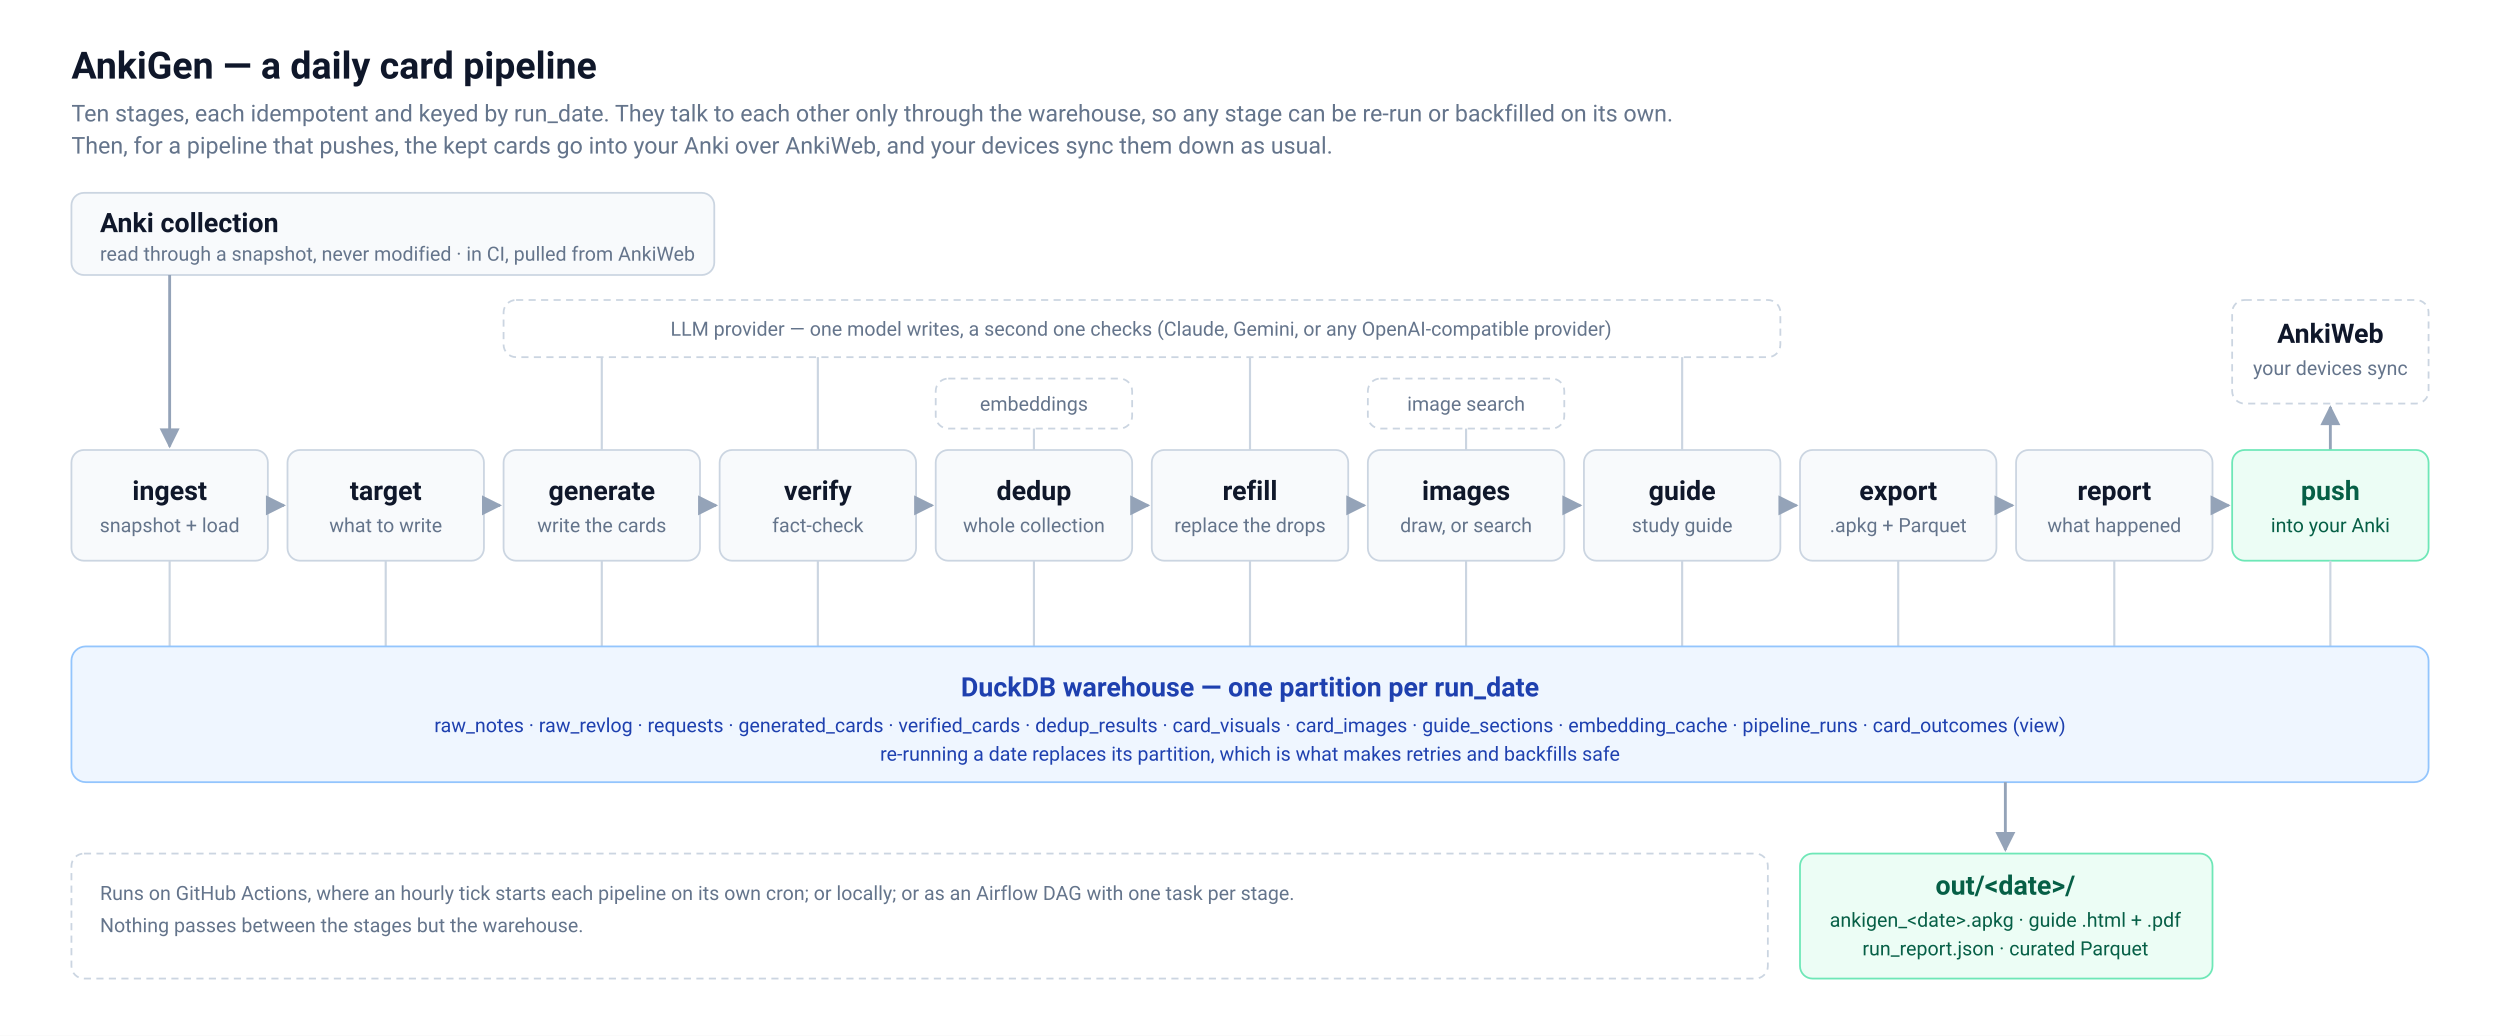
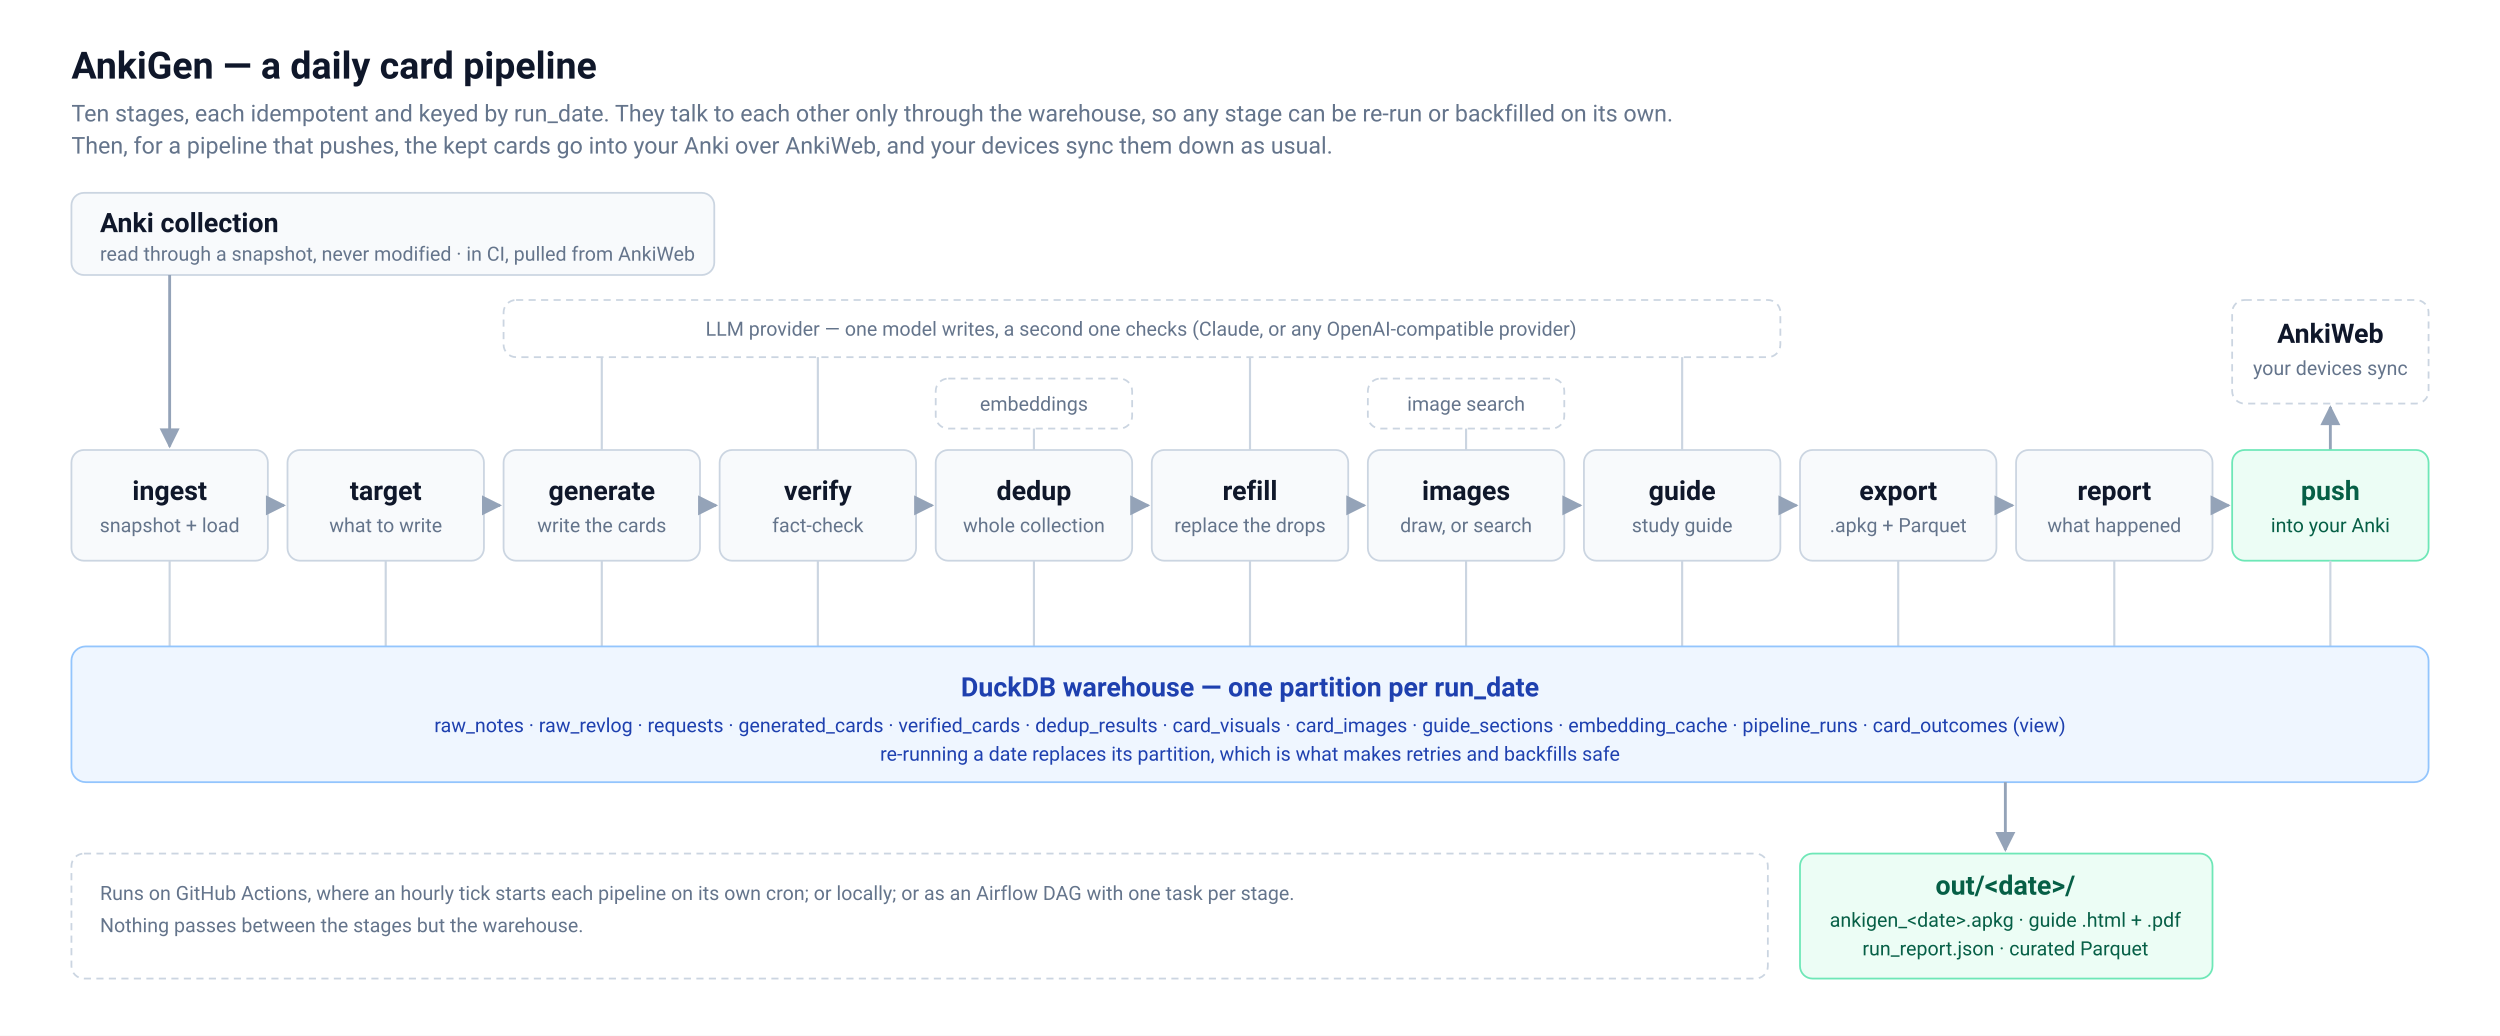
<svg xmlns="http://www.w3.org/2000/svg" viewBox="0 0 1400 580" width="1400" height="580" font-family="-apple-system, BlinkMacSystemFont, 'Segoe UI', Roboto, Helvetica, Arial, sans-serif">
  <style>
    .bg    { fill: #ffffff; }
    .card  { fill: #f8fafc; stroke: #cbd5e1; }
    .name  { fill: #0f172a; font-size: 15px; font-weight: 600; }
    .sub   { fill: #64748b; font-size: 11px; }
    .title { fill: #0f172a; font-size: 21px; font-weight: 600; }
    .lede  { fill: #64748b; font-size: 13px; }
    .wh    { fill: #eff6ff; stroke: #93c5fd; }
    .whtxt { fill: #1e40af; }
    .out   { fill: #ecfdf5; stroke: #6ee7b7; }
    .outtxt{ fill: #065f46; }
    .ext   { fill: none; stroke: #cbd5e1; stroke-dasharray: 4 3; }
    .exttxt{ fill: #64748b; font-size: 11px; }
    .flow  { stroke: #94a3b8; fill: none; stroke-width: 1.6; }
    .tick  { stroke: #cbd5e1; stroke-width: 1.2; }
    @media (prefers-color-scheme: dark) {
      .bg    { fill: #0d1117; }
      .card  { fill: #161b22; stroke: #30363d; }
      .name  { fill: #e6edf3; }
      .sub   { fill: #8b949e; }
      .title { fill: #e6edf3; }
      .lede  { fill: #8b949e; }
      .wh    { fill: #0b2545; stroke: #1f6feb; }
      .whtxt { fill: #79c0ff; }
      .out   { fill: #0d2b22; stroke: #238636; }
      .outtxt{ fill: #7ee2b8; }
      .ext   { stroke: #30363d; }
      .exttxt{ fill: #8b949e; }
      .flow  { stroke: #6e7681; }
      .tick  { stroke: #30363d; }
    }
  </style>
  <defs>
    <marker id="a" viewBox="0 0 10 10" refX="9" refY="5" markerWidth="7" markerHeight="7" orient="auto">
      <path d="M0,0 L10,5 L0,10 z" fill="#94a3b8" />
    </marker>
  </defs>
  <rect class="bg" width="1400" height="580" />
  <text class="title" x="40" y="44">AnkiGen — a daily card pipeline</text>
  <text class="lede" x="40" y="68">Ten stages, each idempotent and keyed by run_date. They talk to each other only through the warehouse, so any stage can be re-run or backfilled on its own.</text>
  <text class="lede" x="40" y="86">Then, for a pipeline that pushes, the kept cards go into your Anki over AnkiWeb, and your devices sync them down as usual.</text>
  <rect class="card" x="40" y="108" width="360" height="46" rx="7" />
  <text class="name" x="56" y="130">Anki collection</text>
  <text class="sub" x="56" y="146">read through a snapshot, never modified · in CI, pulled from AnkiWeb</text>
  <path class="flow" d="M95 154 L95 250" marker-end="url(#a)" />
  <rect class="ext" x="282" y="168" width="715" height="32" rx="7" />
-   <text class="exttxt" x="639" y="188" text-anchor="middle">LLM provider — one model writes, a second one checks (Claude, Gemini, or any OpenAI-compatible provider)</text>
+   <text class="exttxt" x="639" y="188" text-anchor="middle">LLM provider — one model writes, a second one checks (Claude, or any OpenAI-compatible provider)</text>
  <path class="tick" d="M337 200 L337 252 M458 200 L458 252 M700 200 L700 252 M942 200 L942 252" />
  <rect class="ext" x="524" y="212" width="110" height="28" rx="7" />
  <text class="exttxt" x="579" y="230" text-anchor="middle">embeddings</text>
  <path class="tick" d="M579 240 L579 252" />
  <rect class="ext" x="766" y="212" width="110" height="28" rx="7" />
  <text class="exttxt" x="821" y="230" text-anchor="middle">image search</text>
  <path class="tick" d="M821 240 L821 252" />
  <rect class="ext" x="1250" y="168" width="110" height="58" rx="7" />
  <text class="name" x="1305" y="192" text-anchor="middle">AnkiWeb</text>
  <text class="exttxt" x="1305" y="210" text-anchor="middle">your devices sync</text>
  <path class="flow" d="M1305 252 L1305 228" marker-end="url(#a)" />
  <g>
    <rect class="card" x="40" y="252" width="110" height="62" rx="7" />
    <text class="name" x="95" y="280" text-anchor="middle">ingest</text>
    <text class="sub" x="95" y="298" text-anchor="middle">snapshot + load</text>
    <rect class="card" x="161" y="252" width="110" height="62" rx="7" />
    <text class="name" x="216" y="280" text-anchor="middle">target</text>
    <text class="sub" x="216" y="298" text-anchor="middle">what to write</text>
    <rect class="card" x="282" y="252" width="110" height="62" rx="7" />
    <text class="name" x="337" y="280" text-anchor="middle">generate</text>
    <text class="sub" x="337" y="298" text-anchor="middle">write the cards</text>
    <rect class="card" x="403" y="252" width="110" height="62" rx="7" />
    <text class="name" x="458" y="280" text-anchor="middle">verify</text>
    <text class="sub" x="458" y="298" text-anchor="middle">fact-check</text>
    <rect class="card" x="524" y="252" width="110" height="62" rx="7" />
    <text class="name" x="579" y="280" text-anchor="middle">dedup</text>
    <text class="sub" x="579" y="298" text-anchor="middle">whole collection</text>
    <rect class="card" x="645" y="252" width="110" height="62" rx="7" />
    <text class="name" x="700" y="280" text-anchor="middle">refill</text>
    <text class="sub" x="700" y="298" text-anchor="middle">replace the drops</text>
    <rect class="card" x="766" y="252" width="110" height="62" rx="7" />
    <text class="name" x="821" y="280" text-anchor="middle">images</text>
    <text class="sub" x="821" y="298" text-anchor="middle">draw, or search</text>
    <rect class="card" x="887" y="252" width="110" height="62" rx="7" />
    <text class="name" x="942" y="280" text-anchor="middle">guide</text>
    <text class="sub" x="942" y="298" text-anchor="middle">study guide</text>
    <rect class="card" x="1008" y="252" width="110" height="62" rx="7" />
    <text class="name" x="1063" y="280" text-anchor="middle">export</text>
    <text class="sub" x="1063" y="298" text-anchor="middle">.apkg + Parquet</text>
    <rect class="card" x="1129" y="252" width="110" height="62" rx="7" />
    <text class="name" x="1184" y="280" text-anchor="middle">report</text>
    <text class="sub" x="1184" y="298" text-anchor="middle">what happened</text>
    <rect class="out" x="1250" y="252" width="110" height="62" rx="7" />
    <text class="name outtxt" x="1305" y="280" text-anchor="middle">push</text>
    <text class="sub outtxt" x="1305" y="298" text-anchor="middle">into your Anki</text>
  </g>
  <g class="flow" marker-end="url(#a)">
    <path d="M150 283 L159 283" />
    <path d="M271 283 L280 283" />
    <path d="M392 283 L401 283" />
    <path d="M513 283 L522 283" />
    <path d="M634 283 L643 283" />
    <path d="M755 283 L764 283" />
    <path d="M876 283 L885 283" />
    <path d="M997 283 L1006 283" />
    <path d="M1118 283 L1127 283" />
    <path d="M1239 283 L1248 283" />
  </g>
  <path class="tick" d="M95 314 L95 362 M216 314 L216 362 M337 314 L337 362 M458 314 L458 362                         M579 314 L579 362 M700 314 L700 362 M821 314 L821 362 M942 314 L942 362                         M1063 314 L1063 362 M1184 314 L1184 362 M1305 314 L1305 362" />
  <rect class="wh" x="40" y="362" width="1320" height="76" rx="8" />
  <text class="name whtxt" x="700" y="390" text-anchor="middle">DuckDB warehouse — one partition per run_date</text>
  <text class="sub whtxt" x="700" y="410" text-anchor="middle">raw_notes · raw_revlog · requests · generated_cards · verified_cards · dedup_results · card_visuals · card_images · guide_sections · embedding_cache · pipeline_runs · card_outcomes (view)</text>
  <text class="sub whtxt" x="700" y="426" text-anchor="middle">re-running a date replaces its partition, which is what makes retries and backfills safe</text>
  <path class="flow" d="M1123 438 L1123 476" marker-end="url(#a)" />
  <rect class="out" x="1008" y="478" width="231" height="70" rx="7" />
  <text class="name outtxt" x="1123" y="501" text-anchor="middle">out/&lt;date&gt;/</text>
  <text class="sub outtxt" x="1123" y="519" text-anchor="middle">ankigen_&lt;date&gt;.apkg · guide .html + .pdf</text>
  <text class="sub outtxt" x="1123" y="535" text-anchor="middle">run_report.json · curated Parquet</text>
  <rect class="ext" x="40" y="478" width="950" height="70" rx="7" />
  <text class="exttxt" x="56" y="504">Runs on GitHub Actions, where an hourly tick starts each pipeline on its own cron; or locally; or as an Airflow DAG with one task per stage.</text>
  <text class="exttxt" x="56" y="522">Nothing passes between the stages but the warehouse.</text>
</svg>
